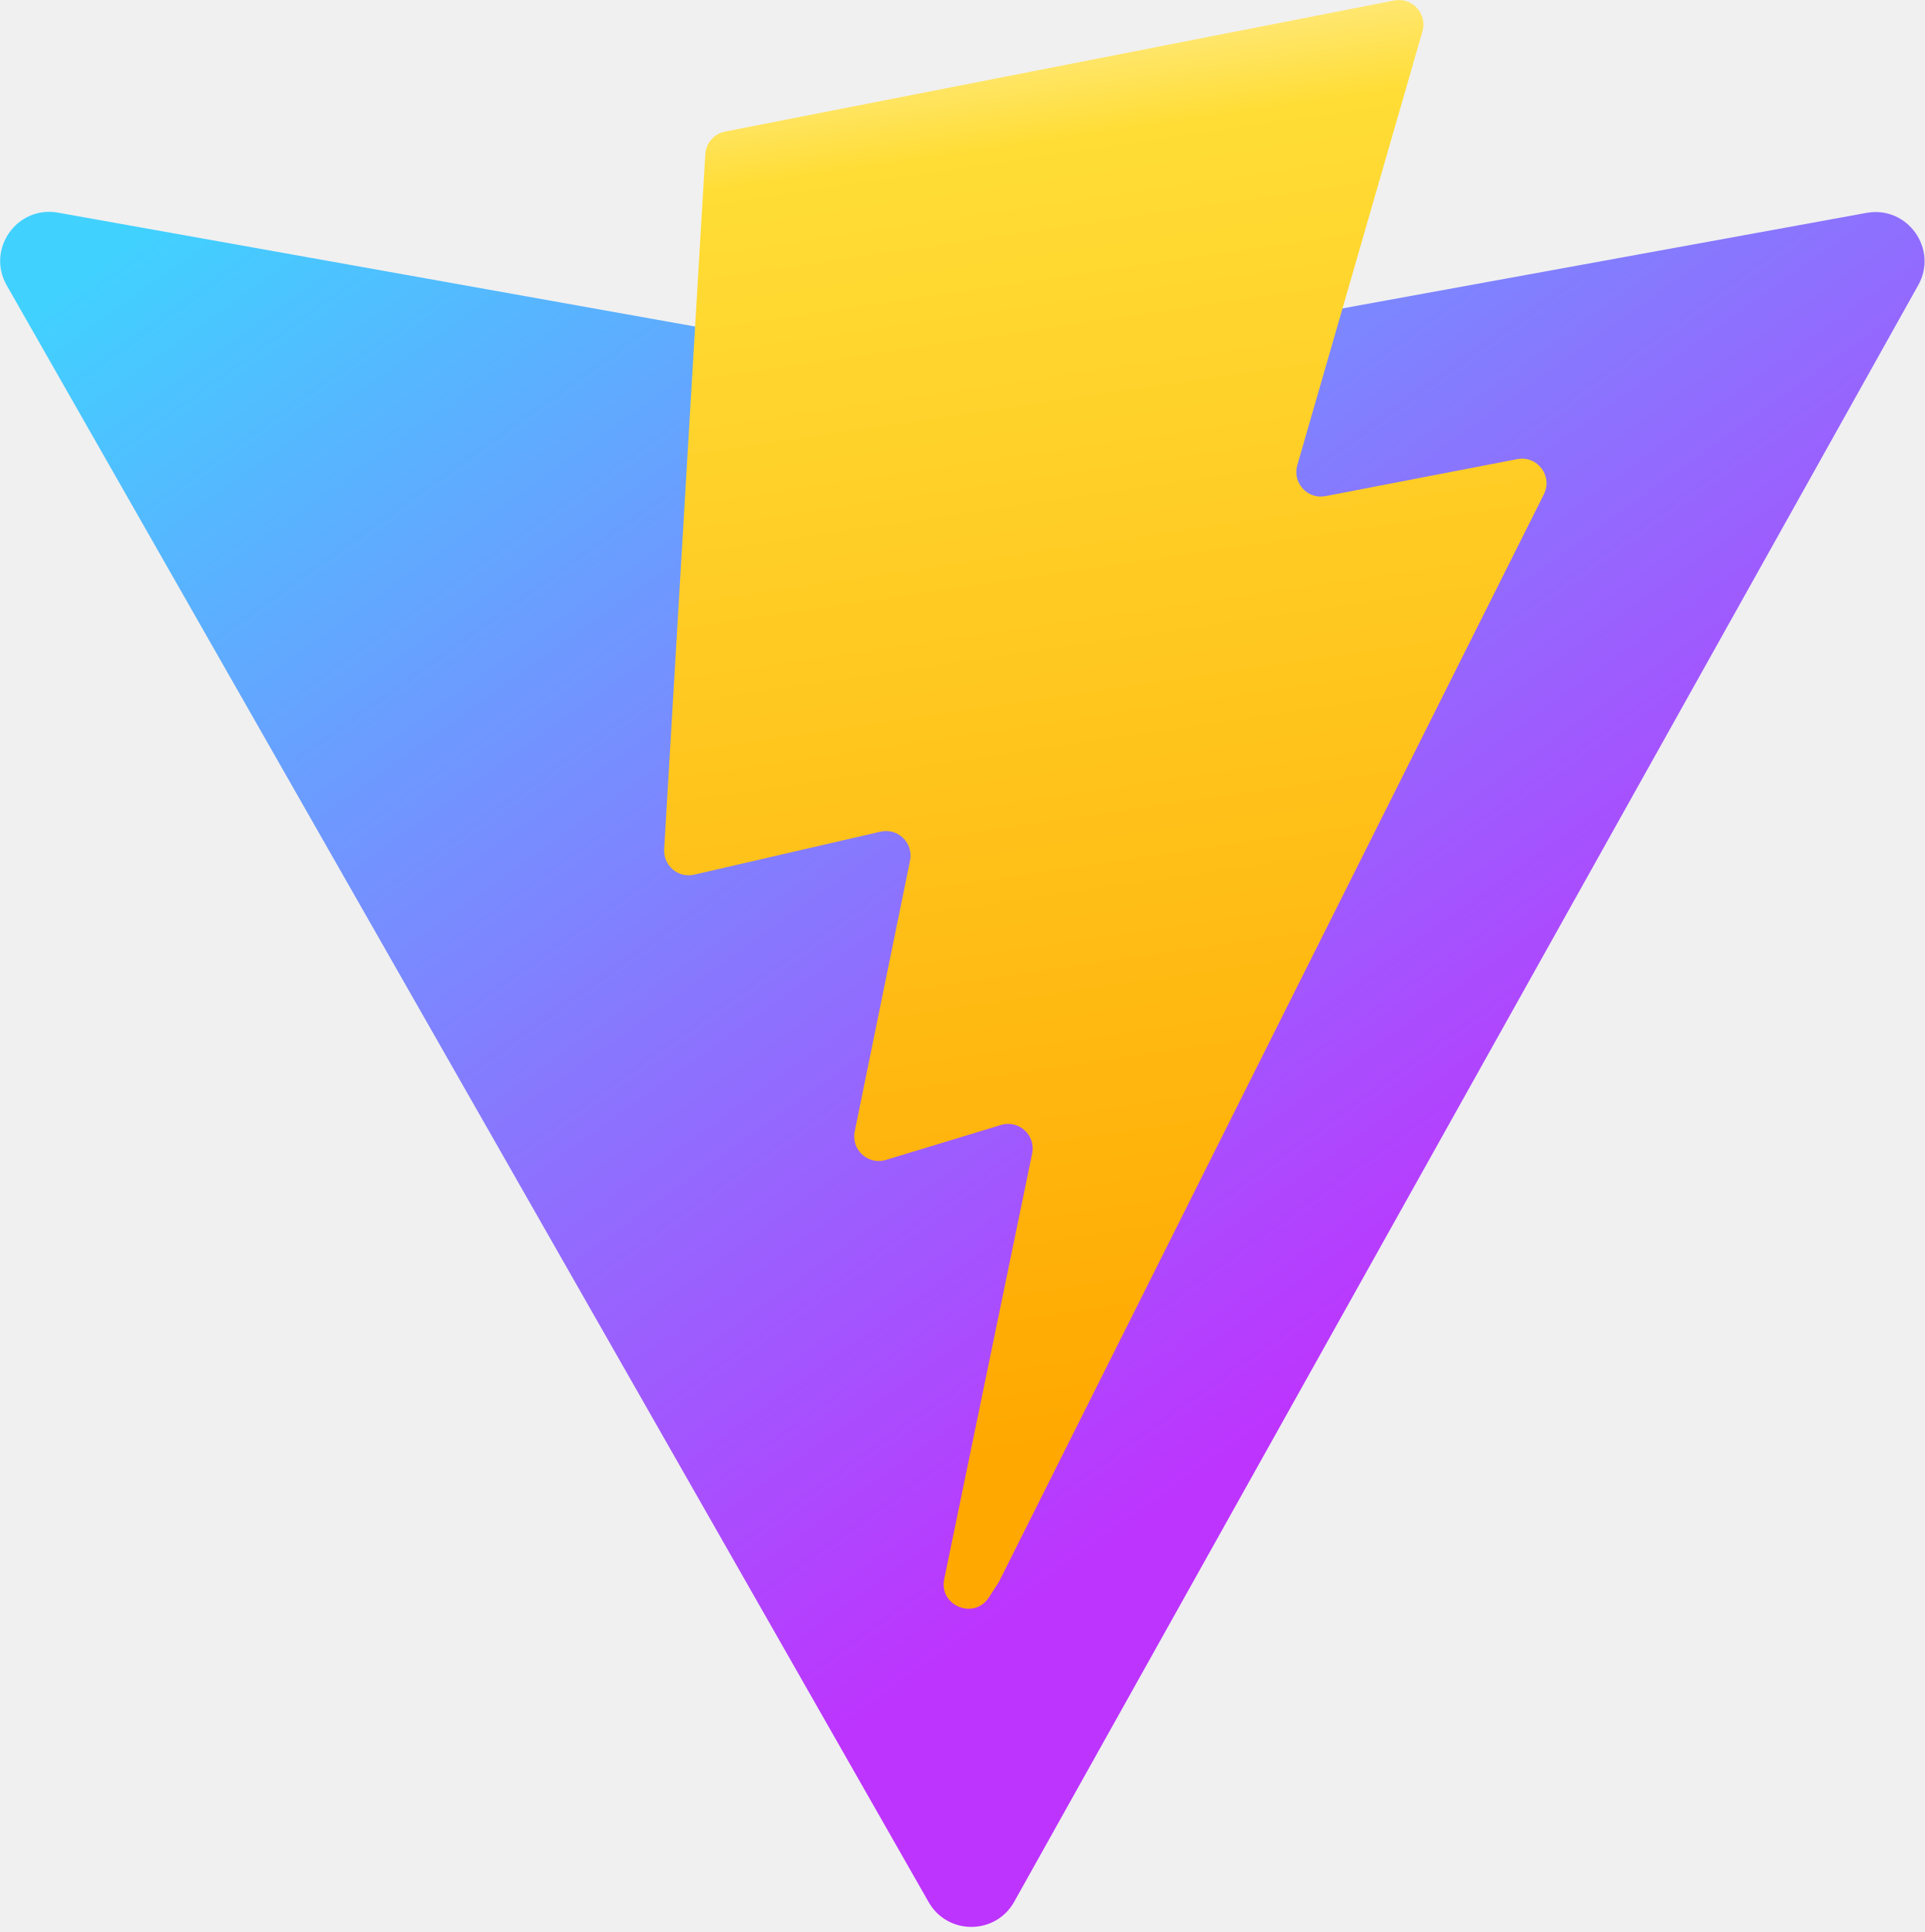
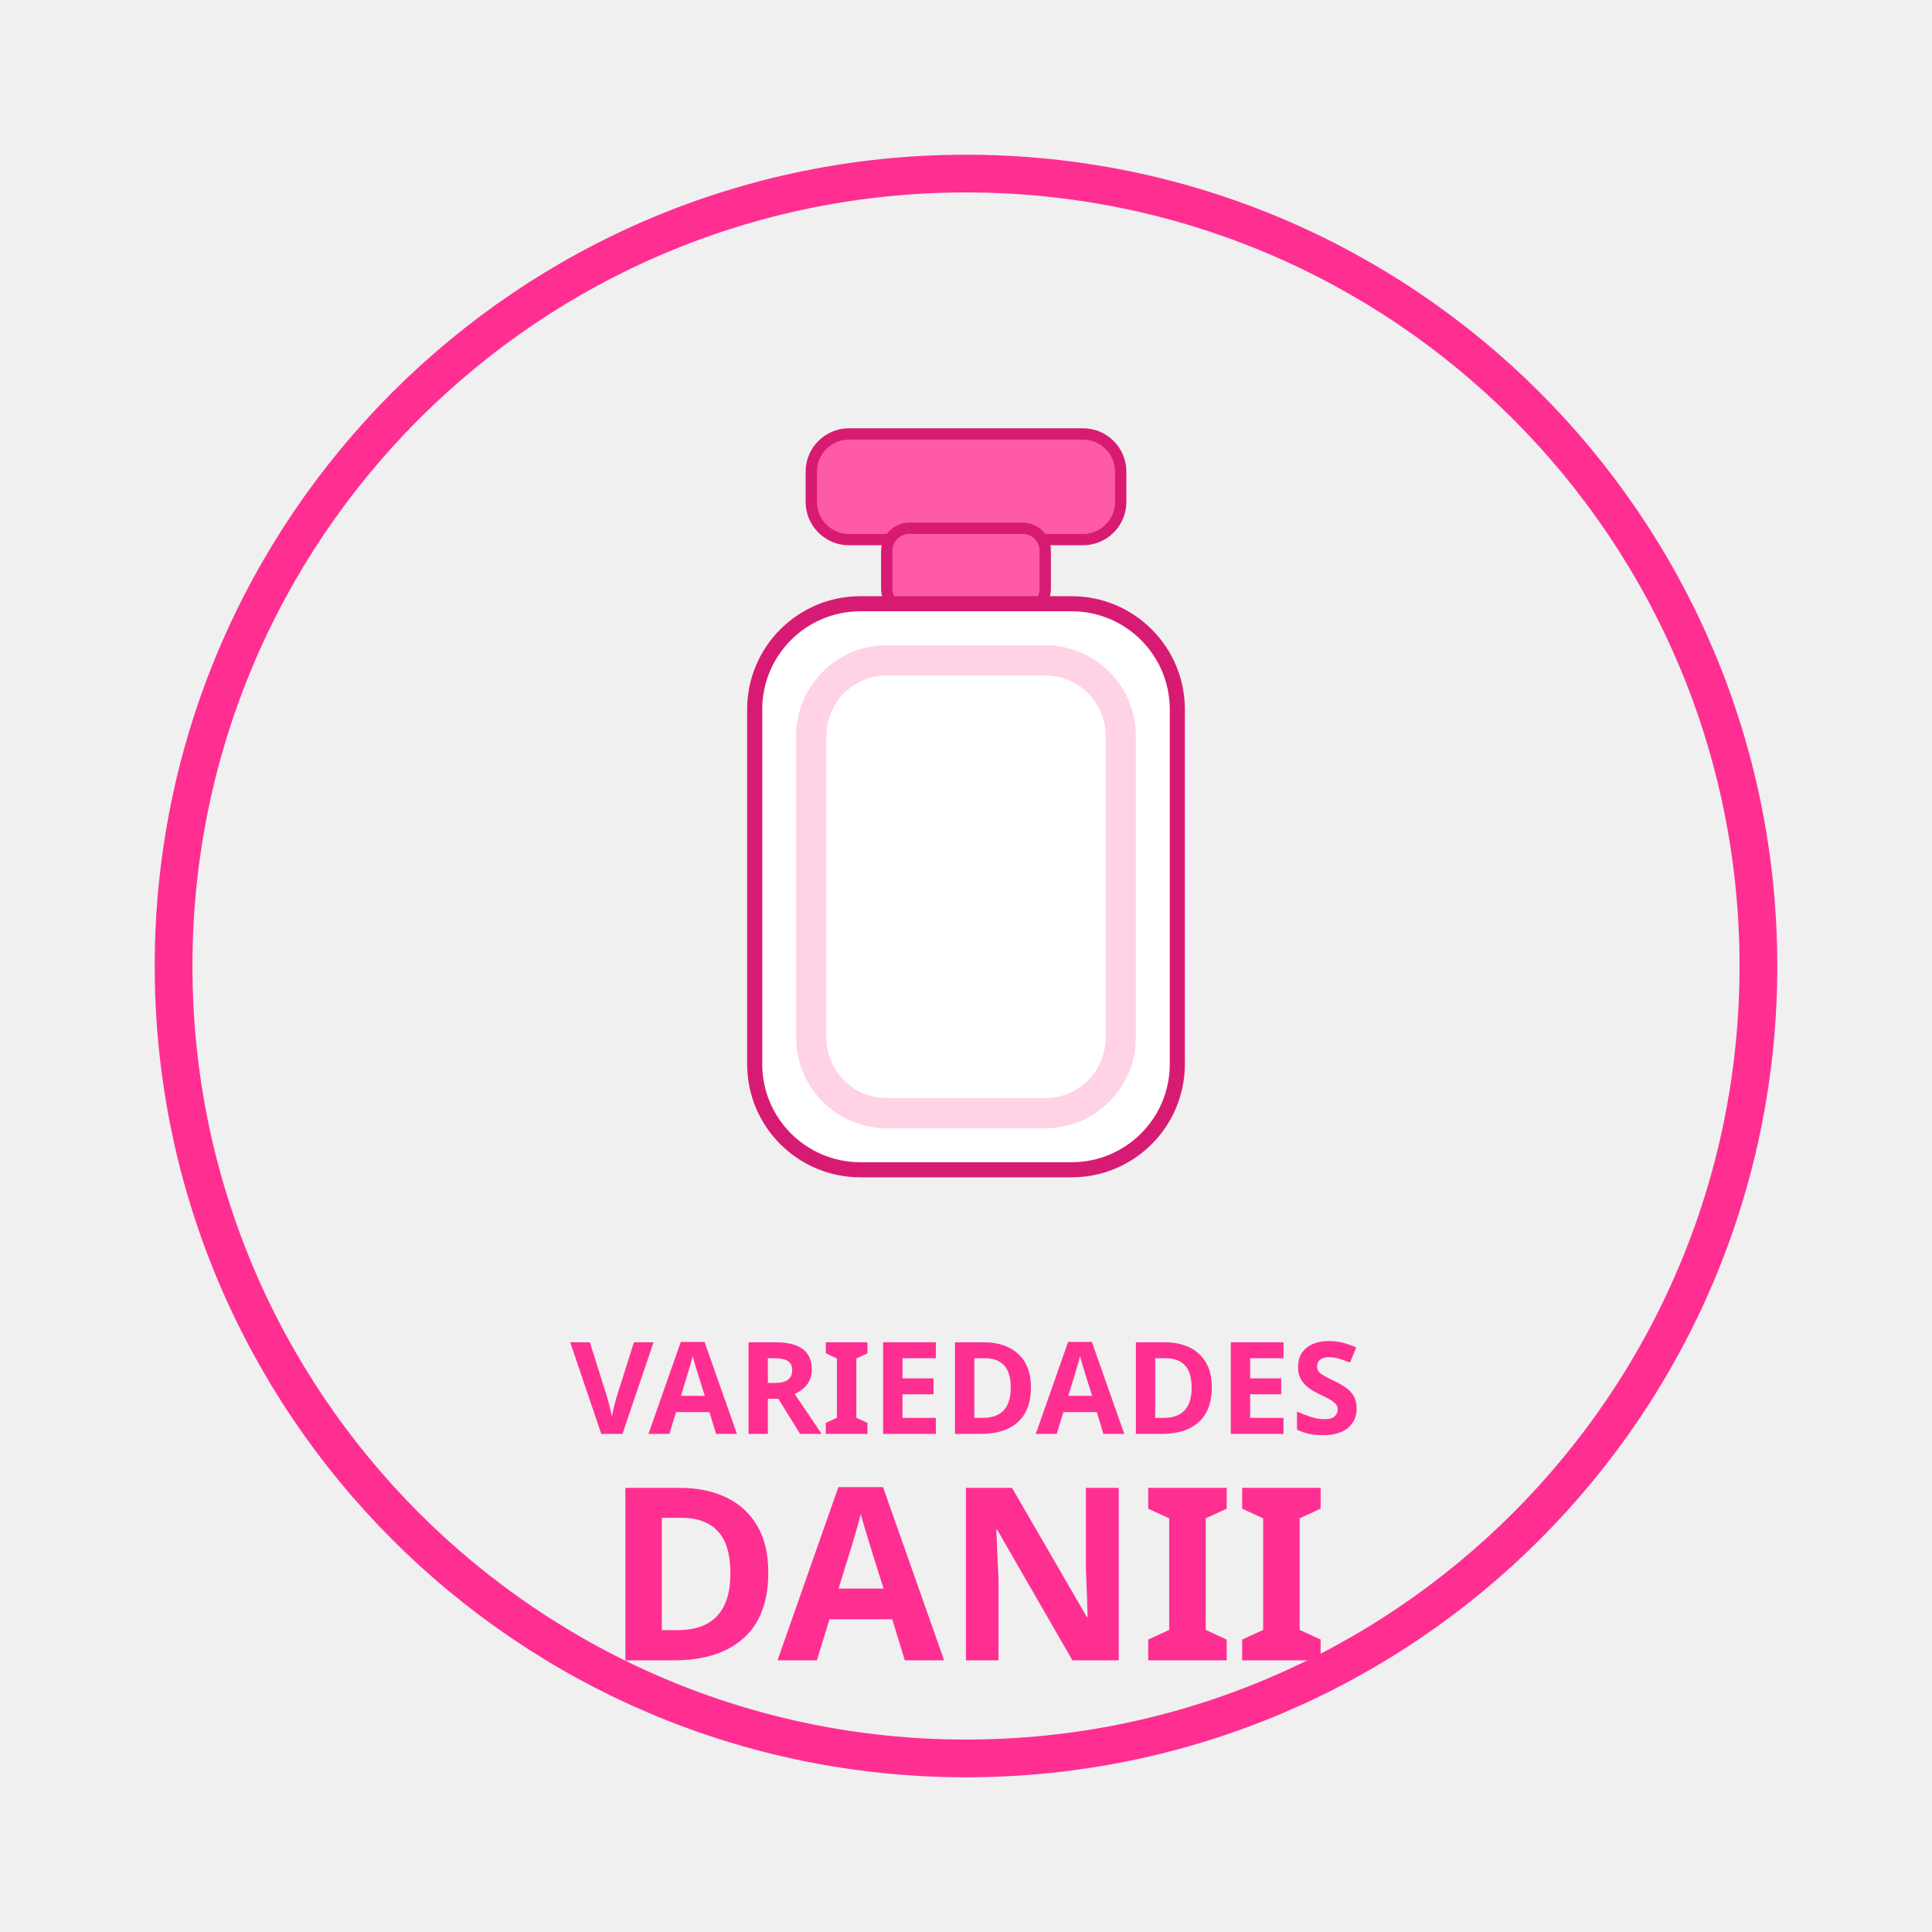
- <svg xmlns="http://www.w3.org/2000/svg" aria-hidden="true" role="img" class="iconify iconify--logos" width="31.88" height="32" preserveAspectRatio="xMidYMid meet" viewBox="0 0 256 257">
-   <defs>
-     <linearGradient id="IconifyId1813088fe1fbc01fb466" x1="-.828%" x2="57.636%" y1="7.652%" y2="78.411%">
-       <stop offset="0%" stop-color="#41D1FF" />
-       <stop offset="100%" stop-color="#BD34FE" />
-     </linearGradient>
-     <linearGradient id="IconifyId1813088fe1fbc01fb467" x1="43.376%" x2="50.316%" y1="2.242%" y2="89.03%">
-       <stop offset="0%" stop-color="#FFEA83" />
-       <stop offset="8.333%" stop-color="#FFDD35" />
-       <stop offset="100%" stop-color="#FFA800" />
-     </linearGradient>
-   </defs>
-   <path fill="url(#IconifyId1813088fe1fbc01fb466)" d="M255.153 37.938L134.897 252.976c-2.483 4.44-8.862 4.466-11.382.048L.875 37.958c-2.746-4.814 1.371-10.646 6.827-9.67l120.385 21.517a6.537 6.537 0 0 0 2.322-.004l117.867-21.483c5.438-.991 9.574 4.796 6.877 9.62Z" />
-   <path fill="url(#IconifyId1813088fe1fbc01fb467)" d="M185.432.063L96.44 17.501a3.268 3.268 0 0 0-2.634 3.014l-5.474 92.456a3.268 3.268 0 0 0 3.997 3.378l24.777-5.718c2.318-.535 4.413 1.507 3.936 3.838l-7.361 36.047c-.495 2.426 1.782 4.5 4.151 3.78l15.304-4.649c2.372-.72 4.652 1.36 4.15 3.788l-11.698 56.621c-.732 3.542 3.979 5.473 5.943 2.437l1.313-2.028l72.516-144.72c1.215-2.423-.88-5.186-3.54-4.672l-25.505 4.922c-2.396.462-4.435-1.77-3.759-4.114l16.646-57.705c.677-2.35-1.37-4.583-3.769-4.113Z" />
+ <svg xmlns="http://www.w3.org/2000/svg" viewBox="0 0 512 512">
+   <circle cx="256" cy="256" r="210" fill="none" stroke="#ff2f92" stroke-width="10" />
+   <g transform="translate(0,-20)">
+     <rect x="215" y="135" width="82" height="28" rx="10" fill="#ff5aa9" stroke="#d81b72" stroke-width="3" />
+     <rect x="235" y="160" width="42" height="22" rx="6" fill="#ff5aa9" stroke="#d81b72" stroke-width="3" />
+     <rect x="200" y="180" width="112" height="150" rx="28" fill="white" stroke="#d81b72" stroke-width="4" />
+     <rect x="215" y="195" width="82" height="120" rx="20" fill="none" stroke="#ffd2e6" stroke-width="8" />
+   </g>
+   <text x="256" y="380" text-anchor="middle" font-family="Comic Sans MS, Trebuchet MS, sans-serif" font-size="34" font-weight="bold" fill="#ff2f92">VARIEDADES</text>
+   <text x="256" y="440" text-anchor="middle" font-family="Comic Sans MS, Trebuchet MS, sans-serif" font-size="64" font-weight="bold" fill="#ff2f92">DANII</text>
</svg>
